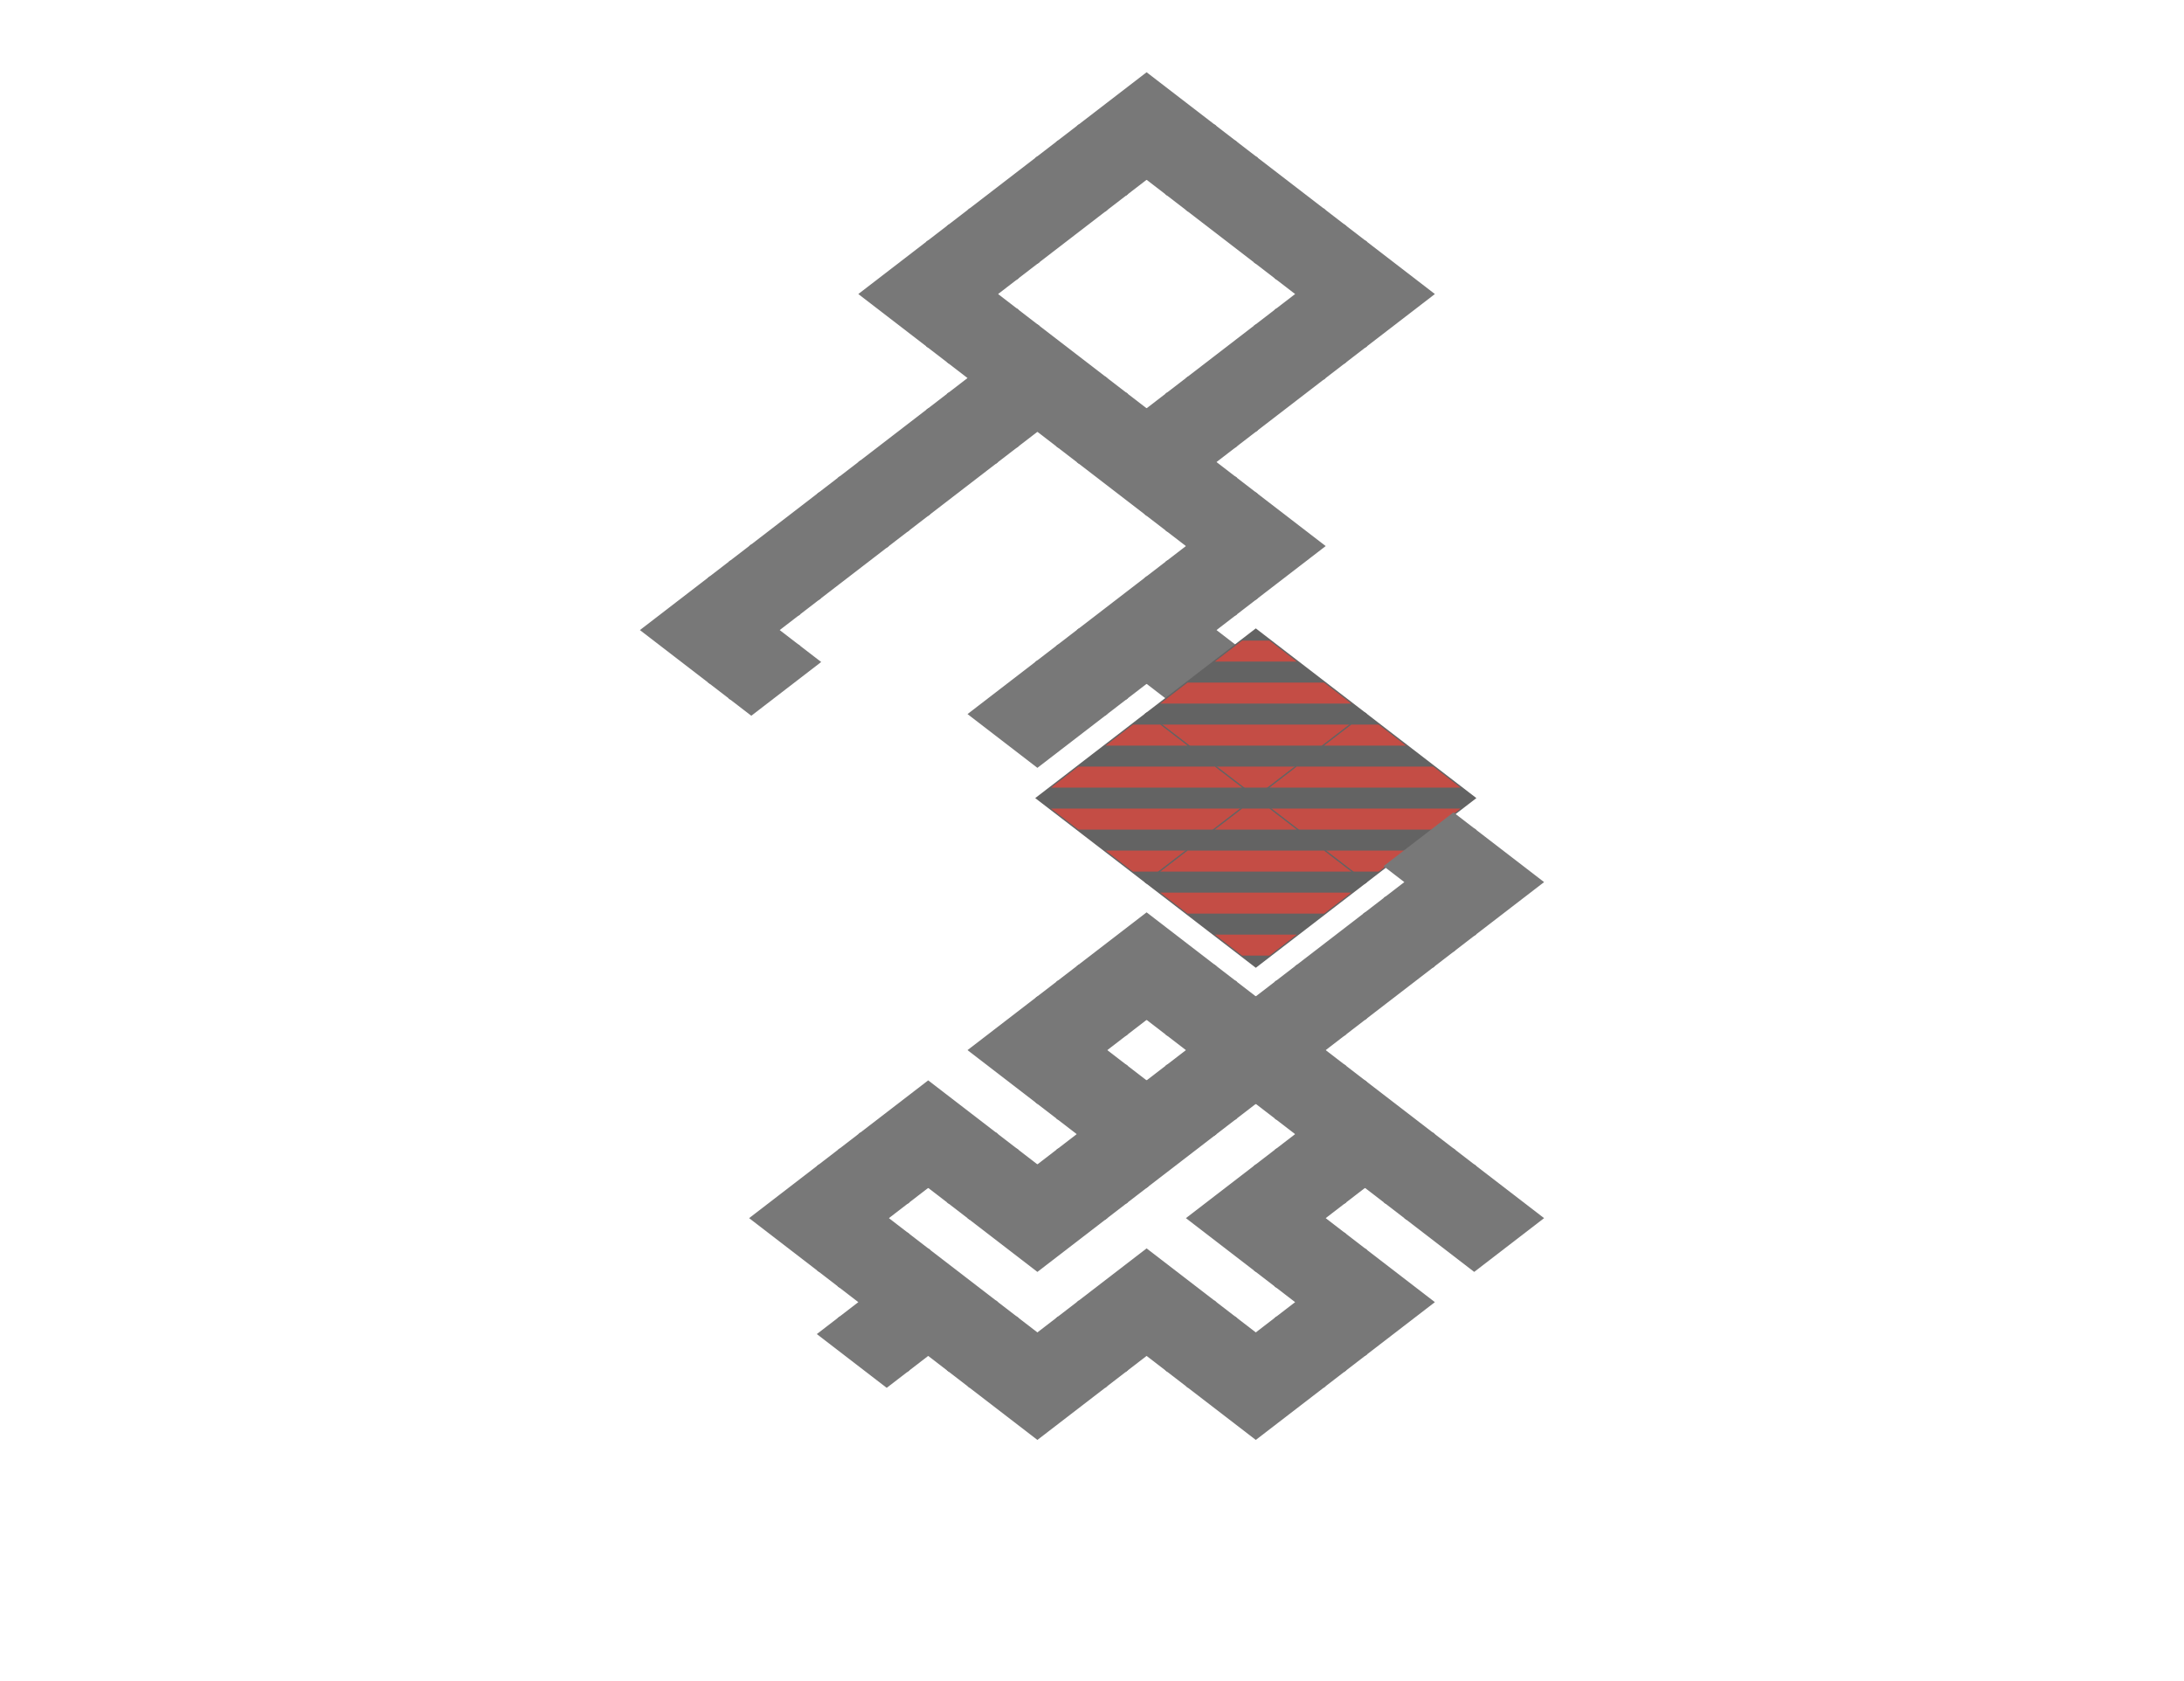
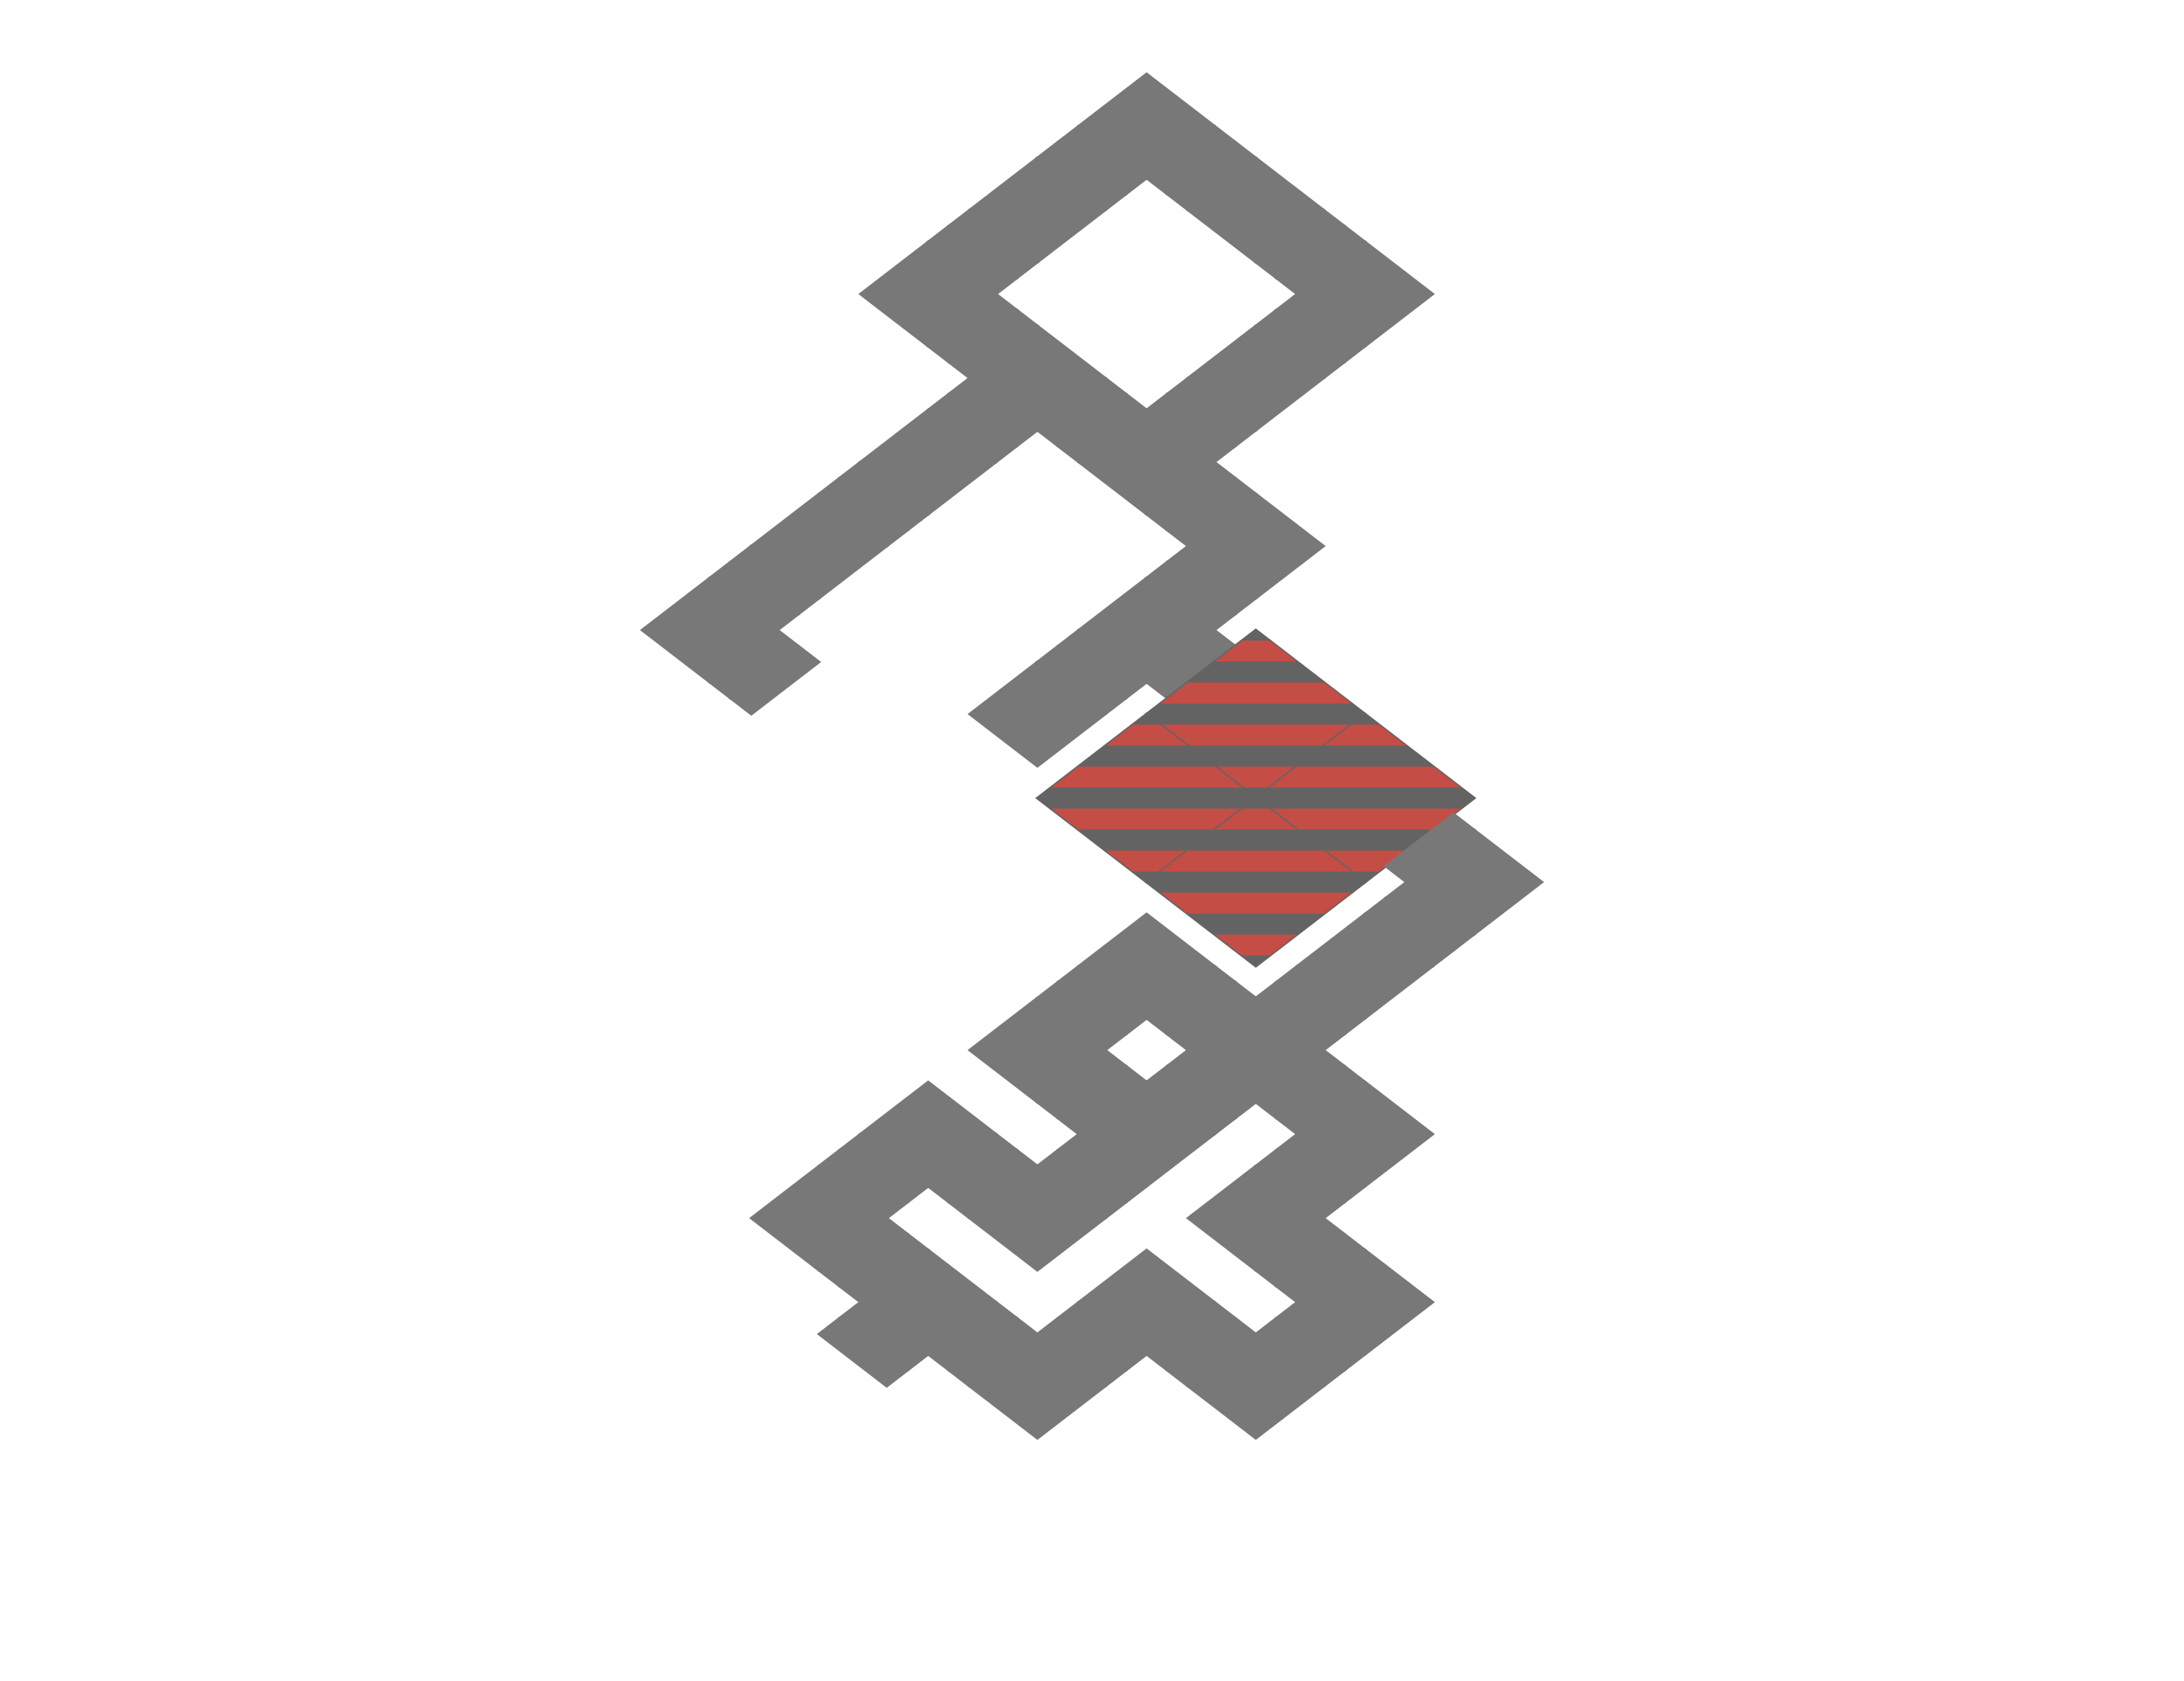
<svg xmlns="http://www.w3.org/2000/svg" width="183.444mm" height="141.111mm" viewBox="0 0 520 400" version="1.2" baseProfile="tiny">
  <defs>
</defs>
  <g fill="none" stroke="black" stroke-width="1" fill-rule="evenodd" stroke-linecap="square" stroke-linejoin="bevel">
    <g fill="none" stroke="#000000" stroke-opacity="1" stroke-width="1" stroke-linecap="square" stroke-linejoin="bevel" transform="matrix(1,0,0,1,0,0)" font-family="Sans Serif" font-size="9" font-weight="400" font-style="normal">
</g>
    <g fill="#787878" fill-opacity="1" stroke="#000000" stroke-opacity="0" stroke-width="1" stroke-linecap="square" stroke-linejoin="bevel" transform="matrix(26,20,-26,20,273,10)" font-family="Sans Serif" font-size="9" font-weight="400" font-style="normal">
      <rect x="0.18" y="0.18" width="0.64" height="0.64" />
      <rect x="0.8" y="0.18" width="0.21" height="0.64" />
      <rect x="0.18" y="0.8" width="0.64" height="0.21" />
    </g>
    <g fill="none" stroke="#000000" stroke-opacity="1" stroke-width="1" stroke-linecap="square" stroke-linejoin="bevel" transform="matrix(1,0,0,1,0,0)" font-family="Sans Serif" font-size="9" font-weight="400" font-style="normal">
</g>
    <g fill="#787878" fill-opacity="1" stroke="#000000" stroke-opacity="0" stroke-width="1" stroke-linecap="square" stroke-linejoin="bevel" transform="matrix(26,20,-26,20,299,30)" font-family="Sans Serif" font-size="9" font-weight="400" font-style="normal">
      <rect x="0.18" y="0.18" width="0.64" height="0.64" />
      <rect x="0.8" y="0.18" width="0.21" height="0.64" />
      <rect x="-0.01" y="0.18" width="0.21" height="0.64" />
    </g>
    <g fill="none" stroke="#000000" stroke-opacity="1" stroke-width="1" stroke-linecap="square" stroke-linejoin="bevel" transform="matrix(1,0,0,1,0,0)" font-family="Sans Serif" font-size="9" font-weight="400" font-style="normal">
</g>
    <g fill="#787878" fill-opacity="1" stroke="#000000" stroke-opacity="0" stroke-width="1" stroke-linecap="square" stroke-linejoin="bevel" transform="matrix(26,20,-26,20,325,50)" font-family="Sans Serif" font-size="9" font-weight="400" font-style="normal">
      <rect x="0.18" y="0.18" width="0.64" height="0.64" />
      <rect x="0.18" y="0.8" width="0.64" height="0.21" />
      <rect x="-0.01" y="0.18" width="0.21" height="0.64" />
    </g>
    <g fill="none" stroke="#000000" stroke-opacity="1" stroke-width="1" stroke-linecap="square" stroke-linejoin="bevel" transform="matrix(1,0,0,1,0,0)" font-family="Sans Serif" font-size="9" font-weight="400" font-style="normal">
</g>
    <g fill="none" stroke="#000000" stroke-opacity="1" stroke-width="1" stroke-linecap="square" stroke-linejoin="bevel" transform="matrix(1,0,0,1,0,0)" font-family="Sans Serif" font-size="9" font-weight="400" font-style="normal">
</g>
    <g fill="none" stroke="#000000" stroke-opacity="1" stroke-width="1" stroke-linecap="square" stroke-linejoin="bevel" transform="matrix(1,0,0,1,0,0)" font-family="Sans Serif" font-size="9" font-weight="400" font-style="normal">
</g>
    <g fill="none" stroke="#000000" stroke-opacity="1" stroke-width="1" stroke-linecap="square" stroke-linejoin="bevel" transform="matrix(1,0,0,1,0,0)" font-family="Sans Serif" font-size="9" font-weight="400" font-style="normal">
</g>
    <g fill="none" stroke="#000000" stroke-opacity="1" stroke-width="1" stroke-linecap="square" stroke-linejoin="bevel" transform="matrix(1,0,0,1,0,0)" font-family="Sans Serif" font-size="9" font-weight="400" font-style="normal">
</g>
    <g fill="none" stroke="#000000" stroke-opacity="1" stroke-width="1" stroke-linecap="square" stroke-linejoin="bevel" transform="matrix(1,0,0,1,0,0)" font-family="Sans Serif" font-size="9" font-weight="400" font-style="normal">
</g>
    <g fill="none" stroke="#000000" stroke-opacity="1" stroke-width="1" stroke-linecap="square" stroke-linejoin="bevel" transform="matrix(1,0,0,1,0,0)" font-family="Sans Serif" font-size="9" font-weight="400" font-style="normal">
</g>
    <g fill="#787878" fill-opacity="1" stroke="#000000" stroke-opacity="0" stroke-width="1" stroke-linecap="square" stroke-linejoin="bevel" transform="matrix(26,20,-26,20,247,30)" font-family="Sans Serif" font-size="9" font-weight="400" font-style="normal">
      <rect x="0.18" y="0.18" width="0.64" height="0.64" />
      <rect x="0.18" y="-0.01" width="0.64" height="0.21" />
      <rect x="0.18" y="0.8" width="0.64" height="0.21" />
    </g>
    <g fill="none" stroke="#000000" stroke-opacity="1" stroke-width="1" stroke-linecap="square" stroke-linejoin="bevel" transform="matrix(1,0,0,1,0,0)" font-family="Sans Serif" font-size="9" font-weight="400" font-style="normal">
</g>
    <g fill="none" stroke="#000000" stroke-opacity="1" stroke-width="1" stroke-linecap="square" stroke-linejoin="bevel" transform="matrix(1,0,0,1,0,0)" font-family="Sans Serif" font-size="9" font-weight="400" font-style="normal">
</g>
    <g fill="#787878" fill-opacity="1" stroke="#000000" stroke-opacity="0" stroke-width="1" stroke-linecap="square" stroke-linejoin="bevel" transform="matrix(26,20,-26,20,299,70)" font-family="Sans Serif" font-size="9" font-weight="400" font-style="normal">
      <rect x="0.18" y="0.18" width="0.64" height="0.64" />
      <rect x="0.18" y="-0.01" width="0.64" height="0.21" />
      <rect x="0.18" y="0.8" width="0.64" height="0.21" />
    </g>
    <g fill="none" stroke="#000000" stroke-opacity="1" stroke-width="1" stroke-linecap="square" stroke-linejoin="bevel" transform="matrix(1,0,0,1,0,0)" font-family="Sans Serif" font-size="9" font-weight="400" font-style="normal">
</g>
    <g fill="none" stroke="#000000" stroke-opacity="1" stroke-width="1" stroke-linecap="square" stroke-linejoin="bevel" transform="matrix(1,0,0,1,0,0)" font-family="Sans Serif" font-size="9" font-weight="400" font-style="normal">
</g>
    <g fill="none" stroke="#000000" stroke-opacity="1" stroke-width="1" stroke-linecap="square" stroke-linejoin="bevel" transform="matrix(1,0,0,1,0,0)" font-family="Sans Serif" font-size="9" font-weight="400" font-style="normal">
</g>
    <g fill="none" stroke="#000000" stroke-opacity="1" stroke-width="1" stroke-linecap="square" stroke-linejoin="bevel" transform="matrix(1,0,0,1,0,0)" font-family="Sans Serif" font-size="9" font-weight="400" font-style="normal">
</g>
    <g fill="none" stroke="#000000" stroke-opacity="1" stroke-width="1" stroke-linecap="square" stroke-linejoin="bevel" transform="matrix(1,0,0,1,0,0)" font-family="Sans Serif" font-size="9" font-weight="400" font-style="normal">
</g>
    <g fill="none" stroke="#000000" stroke-opacity="1" stroke-width="1" stroke-linecap="square" stroke-linejoin="bevel" transform="matrix(1,0,0,1,0,0)" font-family="Sans Serif" font-size="9" font-weight="400" font-style="normal">
</g>
    <g fill="none" stroke="#000000" stroke-opacity="1" stroke-width="1" stroke-linecap="square" stroke-linejoin="bevel" transform="matrix(1,0,0,1,0,0)" font-family="Sans Serif" font-size="9" font-weight="400" font-style="normal">
</g>
    <g fill="#787878" fill-opacity="1" stroke="#000000" stroke-opacity="0" stroke-width="1" stroke-linecap="square" stroke-linejoin="bevel" transform="matrix(26,20,-26,20,221,50)" font-family="Sans Serif" font-size="9" font-weight="400" font-style="normal">
      <rect x="0.18" y="0.18" width="0.64" height="0.64" />
      <rect x="0.18" y="-0.01" width="0.64" height="0.21" />
      <rect x="0.8" y="0.18" width="0.21" height="0.64" />
    </g>
    <g fill="none" stroke="#000000" stroke-opacity="1" stroke-width="1" stroke-linecap="square" stroke-linejoin="bevel" transform="matrix(1,0,0,1,0,0)" font-family="Sans Serif" font-size="9" font-weight="400" font-style="normal">
</g>
    <g fill="#787878" fill-opacity="1" stroke="#000000" stroke-opacity="0" stroke-width="1" stroke-linecap="square" stroke-linejoin="bevel" transform="matrix(26,20,-26,20,247,70)" font-family="Sans Serif" font-size="9" font-weight="400" font-style="normal">
      <rect x="0.18" y="0.18" width="0.64" height="0.64" />
      <rect x="0.8" y="0.18" width="0.21" height="0.64" />
      <rect x="0.18" y="0.8" width="0.64" height="0.21" />
      <rect x="-0.01" y="0.18" width="0.21" height="0.64" />
    </g>
    <g fill="none" stroke="#000000" stroke-opacity="1" stroke-width="1" stroke-linecap="square" stroke-linejoin="bevel" transform="matrix(1,0,0,1,0,0)" font-family="Sans Serif" font-size="9" font-weight="400" font-style="normal">
</g>
    <g fill="#787878" fill-opacity="1" stroke="#000000" stroke-opacity="0" stroke-width="1" stroke-linecap="square" stroke-linejoin="bevel" transform="matrix(26,20,-26,20,273,90)" font-family="Sans Serif" font-size="9" font-weight="400" font-style="normal">
      <rect x="0.18" y="0.18" width="0.64" height="0.64" />
      <rect x="0.18" y="-0.01" width="0.64" height="0.21" />
      <rect x="0.8" y="0.18" width="0.21" height="0.64" />
      <rect x="-0.01" y="0.18" width="0.21" height="0.64" />
    </g>
    <g fill="none" stroke="#000000" stroke-opacity="1" stroke-width="1" stroke-linecap="square" stroke-linejoin="bevel" transform="matrix(1,0,0,1,0,0)" font-family="Sans Serif" font-size="9" font-weight="400" font-style="normal">
</g>
    <g fill="#787878" fill-opacity="1" stroke="#000000" stroke-opacity="0" stroke-width="1" stroke-linecap="square" stroke-linejoin="bevel" transform="matrix(26,20,-26,20,299,110)" font-family="Sans Serif" font-size="9" font-weight="400" font-style="normal">
      <rect x="0.18" y="0.18" width="0.64" height="0.64" />
      <rect x="0.18" y="0.8" width="0.64" height="0.21" />
      <rect x="-0.01" y="0.18" width="0.21" height="0.64" />
    </g>
    <g fill="none" stroke="#000000" stroke-opacity="1" stroke-width="1" stroke-linecap="square" stroke-linejoin="bevel" transform="matrix(1,0,0,1,0,0)" font-family="Sans Serif" font-size="9" font-weight="400" font-style="normal">
</g>
    <g fill="none" stroke="#000000" stroke-opacity="1" stroke-width="1" stroke-linecap="square" stroke-linejoin="bevel" transform="matrix(1,0,0,1,0,0)" font-family="Sans Serif" font-size="9" font-weight="400" font-style="normal">
</g>
    <g fill="none" stroke="#000000" stroke-opacity="1" stroke-width="1" stroke-linecap="square" stroke-linejoin="bevel" transform="matrix(1,0,0,1,0,0)" font-family="Sans Serif" font-size="9" font-weight="400" font-style="normal">
</g>
    <g fill="none" stroke="#000000" stroke-opacity="1" stroke-width="1" stroke-linecap="square" stroke-linejoin="bevel" transform="matrix(1,0,0,1,0,0)" font-family="Sans Serif" font-size="9" font-weight="400" font-style="normal">
</g>
    <g fill="none" stroke="#000000" stroke-opacity="1" stroke-width="1" stroke-linecap="square" stroke-linejoin="bevel" transform="matrix(1,0,0,1,0,0)" font-family="Sans Serif" font-size="9" font-weight="400" font-style="normal">
</g>
    <g fill="none" stroke="#000000" stroke-opacity="1" stroke-width="1" stroke-linecap="square" stroke-linejoin="bevel" transform="matrix(1,0,0,1,0,0)" font-family="Sans Serif" font-size="9" font-weight="400" font-style="normal">
</g>
    <g fill="none" stroke="#000000" stroke-opacity="1" stroke-width="1" stroke-linecap="square" stroke-linejoin="bevel" transform="matrix(1,0,0,1,0,0)" font-family="Sans Serif" font-size="9" font-weight="400" font-style="normal">
</g>
    <g fill="#787878" fill-opacity="1" stroke="#000000" stroke-opacity="0" stroke-width="1" stroke-linecap="square" stroke-linejoin="bevel" transform="matrix(26,20,-26,20,221,90)" font-family="Sans Serif" font-size="9" font-weight="400" font-style="normal">
      <rect x="0.18" y="0.18" width="0.64" height="0.64" />
      <rect x="0.18" y="-0.01" width="0.64" height="0.21" />
      <rect x="0.18" y="0.8" width="0.64" height="0.21" />
    </g>
    <g fill="none" stroke="#000000" stroke-opacity="1" stroke-width="1" stroke-linecap="square" stroke-linejoin="bevel" transform="matrix(1,0,0,1,0,0)" font-family="Sans Serif" font-size="9" font-weight="400" font-style="normal">
</g>
    <g fill="none" stroke="#000000" stroke-opacity="1" stroke-width="1" stroke-linecap="square" stroke-linejoin="bevel" transform="matrix(1,0,0,1,0,0)" font-family="Sans Serif" font-size="9" font-weight="400" font-style="normal">
</g>
    <g fill="#787878" fill-opacity="1" stroke="#000000" stroke-opacity="0" stroke-width="1" stroke-linecap="square" stroke-linejoin="bevel" transform="matrix(26,20,-26,20,273,130)" font-family="Sans Serif" font-size="9" font-weight="400" font-style="normal">
      <rect x="0.18" y="0.18" width="0.64" height="0.64" />
      <rect x="0.18" y="-0.01" width="0.64" height="0.21" />
      <rect x="0.8" y="0.18" width="0.21" height="0.64" />
      <rect x="0.18" y="0.8" width="0.64" height="0.21" />
    </g>
    <g fill="none" stroke="#000000" stroke-opacity="1" stroke-width="1" stroke-linecap="square" stroke-linejoin="bevel" transform="matrix(1,0,0,1,0,0)" font-family="Sans Serif" font-size="9" font-weight="400" font-style="normal">
</g>
    <g fill="#636363" fill-opacity="1" stroke="#000000" stroke-opacity="0" stroke-width="1" stroke-linecap="square" stroke-linejoin="bevel" transform="matrix(26,20,-26,20,299,150)" font-family="Sans Serif" font-size="9" font-weight="400" font-style="normal">
      <rect x="-0.01" y="-0.01" width="1.02" height="1.02" />
    </g>
    <g fill="#f44336" fill-opacity="0.667" stroke="#000000" stroke-opacity="0" stroke-width="1" stroke-linecap="square" stroke-linejoin="bevel" transform="matrix(26,20,-26,20,299,150)" font-family="Sans Serif" font-size="9" font-weight="400" font-style="normal">
      <path vector-effect="none" fill-rule="evenodd" d="M0.125,0 L0.375,0 L0,0.375 L0,0.125 L0.125,0" />
      <path vector-effect="none" fill-rule="evenodd" d="M0.625,0 L0.875,0 L0,0.875 L0,0.625 L0.625,0" />
      <path vector-effect="none" fill-rule="evenodd" d="M0.125,1 L0.375,1 L1,0.375 L1,0.125 L0.125,1" />
      <path vector-effect="none" fill-rule="evenodd" d="M0.625,1 L0.875,1 L1,0.875 L1,0.625 L0.625,1" />
    </g>
    <g fill="none" stroke="#000000" stroke-opacity="1" stroke-width="1" stroke-linecap="square" stroke-linejoin="bevel" transform="matrix(1,0,0,1,0,0)" font-family="Sans Serif" font-size="9" font-weight="400" font-style="normal">
</g>
    <g fill="#636363" fill-opacity="1" stroke="#000000" stroke-opacity="0" stroke-width="1" stroke-linecap="square" stroke-linejoin="bevel" transform="matrix(26,20,-26,20,325,170)" font-family="Sans Serif" font-size="9" font-weight="400" font-style="normal">
      <rect x="-0.01" y="-0.01" width="1.02" height="1.02" />
    </g>
    <g fill="#f44336" fill-opacity="0.667" stroke="#000000" stroke-opacity="0" stroke-width="1" stroke-linecap="square" stroke-linejoin="bevel" transform="matrix(26,20,-26,20,325,170)" font-family="Sans Serif" font-size="9" font-weight="400" font-style="normal">
      <path vector-effect="none" fill-rule="evenodd" d="M0.125,0 L0.375,0 L0,0.375 L0,0.125 L0.125,0" />
      <path vector-effect="none" fill-rule="evenodd" d="M0.625,0 L0.875,0 L0,0.875 L0,0.625 L0.625,0" />
      <path vector-effect="none" fill-rule="evenodd" d="M0.125,1 L0.375,1 L1,0.375 L1,0.125 L0.125,1" />
      <path vector-effect="none" fill-rule="evenodd" d="M0.625,1 L0.875,1 L1,0.875 L1,0.625 L0.625,1" />
    </g>
    <g fill="none" stroke="#000000" stroke-opacity="1" stroke-width="1" stroke-linecap="square" stroke-linejoin="bevel" transform="matrix(1,0,0,1,0,0)" font-family="Sans Serif" font-size="9" font-weight="400" font-style="normal">
</g>
    <g fill="#787878" fill-opacity="1" stroke="#000000" stroke-opacity="0" stroke-width="1" stroke-linecap="square" stroke-linejoin="bevel" transform="matrix(26,20,-26,20,351,190)" font-family="Sans Serif" font-size="9" font-weight="400" font-style="normal">
      <rect x="0.18" y="0.18" width="0.64" height="0.64" />
      <rect x="0.18" y="0.8" width="0.64" height="0.21" />
      <rect x="-0.01" y="0.18" width="0.21" height="0.64" />
    </g>
    <g fill="none" stroke="#000000" stroke-opacity="1" stroke-width="1" stroke-linecap="square" stroke-linejoin="bevel" transform="matrix(1,0,0,1,0,0)" font-family="Sans Serif" font-size="9" font-weight="400" font-style="normal">
</g>
    <g fill="none" stroke="#000000" stroke-opacity="1" stroke-width="1" stroke-linecap="square" stroke-linejoin="bevel" transform="matrix(1,0,0,1,0,0)" font-family="Sans Serif" font-size="9" font-weight="400" font-style="normal">
</g>
    <g fill="none" stroke="#000000" stroke-opacity="1" stroke-width="1" stroke-linecap="square" stroke-linejoin="bevel" transform="matrix(1,0,0,1,0,0)" font-family="Sans Serif" font-size="9" font-weight="400" font-style="normal">
</g>
    <g fill="none" stroke="#000000" stroke-opacity="1" stroke-width="1" stroke-linecap="square" stroke-linejoin="bevel" transform="matrix(1,0,0,1,0,0)" font-family="Sans Serif" font-size="9" font-weight="400" font-style="normal">
</g>
    <g fill="#787878" fill-opacity="1" stroke="#000000" stroke-opacity="0" stroke-width="1" stroke-linecap="square" stroke-linejoin="bevel" transform="matrix(26,20,-26,20,195,110)" font-family="Sans Serif" font-size="9" font-weight="400" font-style="normal">
      <rect x="0.18" y="0.18" width="0.64" height="0.64" />
      <rect x="0.18" y="-0.01" width="0.64" height="0.21" />
      <rect x="0.18" y="0.8" width="0.64" height="0.21" />
    </g>
    <g fill="none" stroke="#000000" stroke-opacity="1" stroke-width="1" stroke-linecap="square" stroke-linejoin="bevel" transform="matrix(1,0,0,1,0,0)" font-family="Sans Serif" font-size="9" font-weight="400" font-style="normal">
</g>
    <g fill="none" stroke="#000000" stroke-opacity="1" stroke-width="1" stroke-linecap="square" stroke-linejoin="bevel" transform="matrix(1,0,0,1,0,0)" font-family="Sans Serif" font-size="9" font-weight="400" font-style="normal">
</g>
    <g fill="#787878" fill-opacity="1" stroke="#000000" stroke-opacity="0" stroke-width="1" stroke-linecap="square" stroke-linejoin="bevel" transform="matrix(26,20,-26,20,247,150)" font-family="Sans Serif" font-size="9" font-weight="400" font-style="normal">
      <rect x="0.18" y="0.18" width="0.64" height="0.64" />
      <rect x="0.18" y="-0.01" width="0.64" height="0.21" />
    </g>
    <g fill="none" stroke="#000000" stroke-opacity="1" stroke-width="1" stroke-linecap="square" stroke-linejoin="bevel" transform="matrix(1,0,0,1,0,0)" font-family="Sans Serif" font-size="9" font-weight="400" font-style="normal">
</g>
    <g fill="#636363" fill-opacity="1" stroke="#000000" stroke-opacity="0" stroke-width="1" stroke-linecap="square" stroke-linejoin="bevel" transform="matrix(26,20,-26,20,273,170)" font-family="Sans Serif" font-size="9" font-weight="400" font-style="normal">
      <rect x="-0.01" y="-0.01" width="1.02" height="1.02" />
    </g>
    <g fill="#f44336" fill-opacity="0.667" stroke="#000000" stroke-opacity="0" stroke-width="1" stroke-linecap="square" stroke-linejoin="bevel" transform="matrix(26,20,-26,20,273,170)" font-family="Sans Serif" font-size="9" font-weight="400" font-style="normal">
      <path vector-effect="none" fill-rule="evenodd" d="M0.125,0 L0.375,0 L0,0.375 L0,0.125 L0.125,0" />
      <path vector-effect="none" fill-rule="evenodd" d="M0.625,0 L0.875,0 L0,0.875 L0,0.625 L0.625,0" />
      <path vector-effect="none" fill-rule="evenodd" d="M0.125,1 L0.375,1 L1,0.375 L1,0.125 L0.125,1" />
      <path vector-effect="none" fill-rule="evenodd" d="M0.625,1 L0.875,1 L1,0.875 L1,0.625 L0.625,1" />
    </g>
    <g fill="none" stroke="#000000" stroke-opacity="1" stroke-width="1" stroke-linecap="square" stroke-linejoin="bevel" transform="matrix(1,0,0,1,0,0)" font-family="Sans Serif" font-size="9" font-weight="400" font-style="normal">
</g>
    <g fill="#636363" fill-opacity="1" stroke="#000000" stroke-opacity="0" stroke-width="1" stroke-linecap="square" stroke-linejoin="bevel" transform="matrix(26,20,-26,20,299,190)" font-family="Sans Serif" font-size="9" font-weight="400" font-style="normal">
      <rect x="-0.01" y="-0.01" width="1.02" height="1.02" />
    </g>
    <g fill="#f44336" fill-opacity="0.667" stroke="#000000" stroke-opacity="0" stroke-width="1" stroke-linecap="square" stroke-linejoin="bevel" transform="matrix(26,20,-26,20,299,190)" font-family="Sans Serif" font-size="9" font-weight="400" font-style="normal">
      <path vector-effect="none" fill-rule="evenodd" d="M0.125,0 L0.375,0 L0,0.375 L0,0.125 L0.125,0" />
      <path vector-effect="none" fill-rule="evenodd" d="M0.625,0 L0.875,0 L0,0.875 L0,0.625 L0.625,0" />
      <path vector-effect="none" fill-rule="evenodd" d="M0.125,1 L0.375,1 L1,0.375 L1,0.125 L0.125,1" />
      <path vector-effect="none" fill-rule="evenodd" d="M0.625,1 L0.875,1 L1,0.875 L1,0.625 L0.625,1" />
    </g>
    <g fill="none" stroke="#000000" stroke-opacity="1" stroke-width="1" stroke-linecap="square" stroke-linejoin="bevel" transform="matrix(1,0,0,1,0,0)" font-family="Sans Serif" font-size="9" font-weight="400" font-style="normal">
</g>
    <g fill="#787878" fill-opacity="1" stroke="#000000" stroke-opacity="0" stroke-width="1" stroke-linecap="square" stroke-linejoin="bevel" transform="matrix(26,20,-26,20,325,210)" font-family="Sans Serif" font-size="9" font-weight="400" font-style="normal">
      <rect x="0.18" y="0.18" width="0.64" height="0.64" />
      <rect x="0.18" y="-0.01" width="0.64" height="0.21" />
      <rect x="0.18" y="0.8" width="0.64" height="0.21" />
    </g>
    <g fill="none" stroke="#000000" stroke-opacity="1" stroke-width="1" stroke-linecap="square" stroke-linejoin="bevel" transform="matrix(1,0,0,1,0,0)" font-family="Sans Serif" font-size="9" font-weight="400" font-style="normal">
</g>
    <g fill="none" stroke="#000000" stroke-opacity="1" stroke-width="1" stroke-linecap="square" stroke-linejoin="bevel" transform="matrix(1,0,0,1,0,0)" font-family="Sans Serif" font-size="9" font-weight="400" font-style="normal">
</g>
    <g fill="none" stroke="#000000" stroke-opacity="1" stroke-width="1" stroke-linecap="square" stroke-linejoin="bevel" transform="matrix(1,0,0,1,0,0)" font-family="Sans Serif" font-size="9" font-weight="400" font-style="normal">
</g>
    <g fill="none" stroke="#000000" stroke-opacity="1" stroke-width="1" stroke-linecap="square" stroke-linejoin="bevel" transform="matrix(1,0,0,1,0,0)" font-family="Sans Serif" font-size="9" font-weight="400" font-style="normal">
</g>
    <g fill="#787878" fill-opacity="1" stroke="#000000" stroke-opacity="0" stroke-width="1" stroke-linecap="square" stroke-linejoin="bevel" transform="matrix(26,20,-26,20,169,130)" font-family="Sans Serif" font-size="9" font-weight="400" font-style="normal">
      <rect x="0.18" y="0.18" width="0.64" height="0.64" />
      <rect x="0.18" y="-0.01" width="0.64" height="0.21" />
      <rect x="0.8" y="0.18" width="0.21" height="0.64" />
    </g>
    <g fill="none" stroke="#000000" stroke-opacity="1" stroke-width="1" stroke-linecap="square" stroke-linejoin="bevel" transform="matrix(1,0,0,1,0,0)" font-family="Sans Serif" font-size="9" font-weight="400" font-style="normal">
</g>
    <g fill="#787878" fill-opacity="1" stroke="#000000" stroke-opacity="0" stroke-width="1" stroke-linecap="square" stroke-linejoin="bevel" transform="matrix(26,20,-26,20,195,150)" font-family="Sans Serif" font-size="9" font-weight="400" font-style="normal">
      <rect x="-0.01" y="0.18" width="0.21" height="0.64" />
    </g>
    <g fill="none" stroke="#000000" stroke-opacity="1" stroke-width="1" stroke-linecap="square" stroke-linejoin="bevel" transform="matrix(1,0,0,1,0,0)" font-family="Sans Serif" font-size="9" font-weight="400" font-style="normal">
</g>
    <g fill="none" stroke="#000000" stroke-opacity="1" stroke-width="1" stroke-linecap="square" stroke-linejoin="bevel" transform="matrix(1,0,0,1,0,0)" font-family="Sans Serif" font-size="9" font-weight="400" font-style="normal">
</g>
    <g fill="none" stroke="#000000" stroke-opacity="1" stroke-width="1" stroke-linecap="square" stroke-linejoin="bevel" transform="matrix(1,0,0,1,0,0)" font-family="Sans Serif" font-size="9" font-weight="400" font-style="normal">
</g>
    <g fill="#787878" fill-opacity="1" stroke="#000000" stroke-opacity="0" stroke-width="1" stroke-linecap="square" stroke-linejoin="bevel" transform="matrix(26,20,-26,20,273,210)" font-family="Sans Serif" font-size="9" font-weight="400" font-style="normal">
      <rect x="0.18" y="0.18" width="0.64" height="0.64" />
      <rect x="0.8" y="0.18" width="0.21" height="0.64" />
      <rect x="0.18" y="0.8" width="0.64" height="0.21" />
    </g>
    <g fill="none" stroke="#000000" stroke-opacity="1" stroke-width="1" stroke-linecap="square" stroke-linejoin="bevel" transform="matrix(1,0,0,1,0,0)" font-family="Sans Serif" font-size="9" font-weight="400" font-style="normal">
</g>
    <g fill="#787878" fill-opacity="1" stroke="#000000" stroke-opacity="0" stroke-width="1" stroke-linecap="square" stroke-linejoin="bevel" transform="matrix(26,20,-26,20,299,230)" font-family="Sans Serif" font-size="9" font-weight="400" font-style="normal">
      <rect x="0.18" y="0.18" width="0.64" height="0.64" />
      <rect x="0.18" y="-0.01" width="0.64" height="0.21" />
      <rect x="0.8" y="0.18" width="0.21" height="0.64" />
      <rect x="0.18" y="0.8" width="0.64" height="0.21" />
      <rect x="-0.01" y="0.18" width="0.21" height="0.64" />
    </g>
    <g fill="none" stroke="#000000" stroke-opacity="1" stroke-width="1" stroke-linecap="square" stroke-linejoin="bevel" transform="matrix(1,0,0,1,0,0)" font-family="Sans Serif" font-size="9" font-weight="400" font-style="normal">
</g>
    <g fill="#787878" fill-opacity="1" stroke="#000000" stroke-opacity="0" stroke-width="1" stroke-linecap="square" stroke-linejoin="bevel" transform="matrix(26,20,-26,20,325,250)" font-family="Sans Serif" font-size="9" font-weight="400" font-style="normal">
      <rect x="0.18" y="0.18" width="0.64" height="0.64" />
-       <rect x="0.8" y="0.18" width="0.21" height="0.64" />
-       <rect x="0.18" y="0.8" width="0.64" height="0.21" />
-       <rect x="-0.01" y="0.18" width="0.21" height="0.64" />
-     </g>
-     <g fill="none" stroke="#000000" stroke-opacity="1" stroke-width="1" stroke-linecap="square" stroke-linejoin="bevel" transform="matrix(1,0,0,1,0,0)" font-family="Sans Serif" font-size="9" font-weight="400" font-style="normal">
- </g>
-     <g fill="#787878" fill-opacity="1" stroke="#000000" stroke-opacity="0" stroke-width="1" stroke-linecap="square" stroke-linejoin="bevel" transform="matrix(26,20,-26,20,351,270)" font-family="Sans Serif" font-size="9" font-weight="400" font-style="normal">
-       <rect x="0.18" y="0.18" width="0.64" height="0.64" />
-       <rect x="-0.01" y="0.18" width="0.21" height="0.64" />
-     </g>
+       <rect x="0.18" y="0.8" width="0.64" height="0.21" />
+       <rect x="-0.01" y="0.18" width="0.21" height="0.64" />
+     </g>
+     <g fill="none" stroke="#000000" stroke-opacity="1" stroke-width="1" stroke-linecap="square" stroke-linejoin="bevel" transform="matrix(1,0,0,1,0,0)" font-family="Sans Serif" font-size="9" font-weight="400" font-style="normal">
+ </g>
    <g fill="none" stroke="#000000" stroke-opacity="1" stroke-width="1" stroke-linecap="square" stroke-linejoin="bevel" transform="matrix(1,0,0,1,0,0)" font-family="Sans Serif" font-size="9" font-weight="400" font-style="normal">
</g>
    <g fill="none" stroke="#000000" stroke-opacity="1" stroke-width="1" stroke-linecap="square" stroke-linejoin="bevel" transform="matrix(1,0,0,1,0,0)" font-family="Sans Serif" font-size="9" font-weight="400" font-style="normal">
</g>
    <g fill="none" stroke="#000000" stroke-opacity="1" stroke-width="1" stroke-linecap="square" stroke-linejoin="bevel" transform="matrix(1,0,0,1,0,0)" font-family="Sans Serif" font-size="9" font-weight="400" font-style="normal">
</g>
    <g fill="none" stroke="#000000" stroke-opacity="1" stroke-width="1" stroke-linecap="square" stroke-linejoin="bevel" transform="matrix(1,0,0,1,0,0)" font-family="Sans Serif" font-size="9" font-weight="400" font-style="normal">
</g>
    <g fill="none" stroke="#000000" stroke-opacity="1" stroke-width="1" stroke-linecap="square" stroke-linejoin="bevel" transform="matrix(1,0,0,1,0,0)" font-family="Sans Serif" font-size="9" font-weight="400" font-style="normal">
</g>
    <g fill="none" stroke="#000000" stroke-opacity="1" stroke-width="1" stroke-linecap="square" stroke-linejoin="bevel" transform="matrix(1,0,0,1,0,0)" font-family="Sans Serif" font-size="9" font-weight="400" font-style="normal">
</g>
    <g fill="#787878" fill-opacity="1" stroke="#000000" stroke-opacity="0" stroke-width="1" stroke-linecap="square" stroke-linejoin="bevel" transform="matrix(26,20,-26,20,247,230)" font-family="Sans Serif" font-size="9" font-weight="400" font-style="normal">
      <rect x="0.18" y="0.18" width="0.64" height="0.64" />
      <rect x="0.18" y="-0.01" width="0.64" height="0.21" />
      <rect x="0.8" y="0.18" width="0.21" height="0.64" />
    </g>
    <g fill="none" stroke="#000000" stroke-opacity="1" stroke-width="1" stroke-linecap="square" stroke-linejoin="bevel" transform="matrix(1,0,0,1,0,0)" font-family="Sans Serif" font-size="9" font-weight="400" font-style="normal">
</g>
    <g fill="#787878" fill-opacity="1" stroke="#000000" stroke-opacity="0" stroke-width="1" stroke-linecap="square" stroke-linejoin="bevel" transform="matrix(26,20,-26,20,273,250)" font-family="Sans Serif" font-size="9" font-weight="400" font-style="normal">
      <rect x="0.18" y="0.18" width="0.64" height="0.64" />
      <rect x="0.18" y="-0.01" width="0.64" height="0.21" />
      <rect x="0.18" y="0.8" width="0.64" height="0.21" />
      <rect x="-0.01" y="0.18" width="0.21" height="0.64" />
    </g>
    <g fill="none" stroke="#000000" stroke-opacity="1" stroke-width="1" stroke-linecap="square" stroke-linejoin="bevel" transform="matrix(1,0,0,1,0,0)" font-family="Sans Serif" font-size="9" font-weight="400" font-style="normal">
</g>
    <g fill="#787878" fill-opacity="1" stroke="#000000" stroke-opacity="0" stroke-width="1" stroke-linecap="square" stroke-linejoin="bevel" transform="matrix(26,20,-26,20,299,270)" font-family="Sans Serif" font-size="9" font-weight="400" font-style="normal">
      <rect x="0.18" y="0.18" width="0.64" height="0.64" />
      <rect x="0.18" y="-0.01" width="0.64" height="0.21" />
      <rect x="0.8" y="0.18" width="0.21" height="0.64" />
    </g>
    <g fill="none" stroke="#000000" stroke-opacity="1" stroke-width="1" stroke-linecap="square" stroke-linejoin="bevel" transform="matrix(1,0,0,1,0,0)" font-family="Sans Serif" font-size="9" font-weight="400" font-style="normal">
</g>
    <g fill="#787878" fill-opacity="1" stroke="#000000" stroke-opacity="0" stroke-width="1" stroke-linecap="square" stroke-linejoin="bevel" transform="matrix(26,20,-26,20,325,290)" font-family="Sans Serif" font-size="9" font-weight="400" font-style="normal">
      <rect x="0.18" y="0.18" width="0.64" height="0.64" />
      <rect x="0.18" y="0.8" width="0.64" height="0.21" />
      <rect x="-0.01" y="0.18" width="0.21" height="0.64" />
    </g>
    <g fill="none" stroke="#000000" stroke-opacity="1" stroke-width="1" stroke-linecap="square" stroke-linejoin="bevel" transform="matrix(1,0,0,1,0,0)" font-family="Sans Serif" font-size="9" font-weight="400" font-style="normal">
</g>
    <g fill="none" stroke="#000000" stroke-opacity="1" stroke-width="1" stroke-linecap="square" stroke-linejoin="bevel" transform="matrix(1,0,0,1,0,0)" font-family="Sans Serif" font-size="9" font-weight="400" font-style="normal">
</g>
    <g fill="none" stroke="#000000" stroke-opacity="1" stroke-width="1" stroke-linecap="square" stroke-linejoin="bevel" transform="matrix(1,0,0,1,0,0)" font-family="Sans Serif" font-size="9" font-weight="400" font-style="normal">
</g>
    <g fill="none" stroke="#000000" stroke-opacity="1" stroke-width="1" stroke-linecap="square" stroke-linejoin="bevel" transform="matrix(1,0,0,1,0,0)" font-family="Sans Serif" font-size="9" font-weight="400" font-style="normal">
</g>
    <g fill="none" stroke="#000000" stroke-opacity="1" stroke-width="1" stroke-linecap="square" stroke-linejoin="bevel" transform="matrix(1,0,0,1,0,0)" font-family="Sans Serif" font-size="9" font-weight="400" font-style="normal">
</g>
    <g fill="none" stroke="#000000" stroke-opacity="1" stroke-width="1" stroke-linecap="square" stroke-linejoin="bevel" transform="matrix(1,0,0,1,0,0)" font-family="Sans Serif" font-size="9" font-weight="400" font-style="normal">
</g>
    <g fill="#787878" fill-opacity="1" stroke="#000000" stroke-opacity="0" stroke-width="1" stroke-linecap="square" stroke-linejoin="bevel" transform="matrix(26,20,-26,20,221,250)" font-family="Sans Serif" font-size="9" font-weight="400" font-style="normal">
      <rect x="0.18" y="0.18" width="0.64" height="0.64" />
      <rect x="0.8" y="0.18" width="0.21" height="0.64" />
      <rect x="0.18" y="0.8" width="0.64" height="0.21" />
    </g>
    <g fill="none" stroke="#000000" stroke-opacity="1" stroke-width="1" stroke-linecap="square" stroke-linejoin="bevel" transform="matrix(1,0,0,1,0,0)" font-family="Sans Serif" font-size="9" font-weight="400" font-style="normal">
</g>
    <g fill="#787878" fill-opacity="1" stroke="#000000" stroke-opacity="0" stroke-width="1" stroke-linecap="square" stroke-linejoin="bevel" transform="matrix(26,20,-26,20,247,270)" font-family="Sans Serif" font-size="9" font-weight="400" font-style="normal">
      <rect x="0.18" y="0.18" width="0.64" height="0.64" />
      <rect x="0.18" y="-0.01" width="0.64" height="0.21" />
      <rect x="-0.01" y="0.18" width="0.21" height="0.64" />
    </g>
    <g fill="none" stroke="#000000" stroke-opacity="1" stroke-width="1" stroke-linecap="square" stroke-linejoin="bevel" transform="matrix(1,0,0,1,0,0)" font-family="Sans Serif" font-size="9" font-weight="400" font-style="normal">
</g>
    <g fill="#787878" fill-opacity="1" stroke="#000000" stroke-opacity="0" stroke-width="1" stroke-linecap="square" stroke-linejoin="bevel" transform="matrix(26,20,-26,20,273,290)" font-family="Sans Serif" font-size="9" font-weight="400" font-style="normal">
      <rect x="0.18" y="0.18" width="0.64" height="0.64" />
      <rect x="0.8" y="0.18" width="0.21" height="0.64" />
      <rect x="0.18" y="0.8" width="0.64" height="0.21" />
    </g>
    <g fill="none" stroke="#000000" stroke-opacity="1" stroke-width="1" stroke-linecap="square" stroke-linejoin="bevel" transform="matrix(1,0,0,1,0,0)" font-family="Sans Serif" font-size="9" font-weight="400" font-style="normal">
</g>
    <g fill="#787878" fill-opacity="1" stroke="#000000" stroke-opacity="0" stroke-width="1" stroke-linecap="square" stroke-linejoin="bevel" transform="matrix(26,20,-26,20,299,310)" font-family="Sans Serif" font-size="9" font-weight="400" font-style="normal">
      <rect x="0.18" y="0.18" width="0.64" height="0.64" />
      <rect x="0.18" y="-0.01" width="0.64" height="0.21" />
      <rect x="-0.01" y="0.18" width="0.21" height="0.64" />
    </g>
    <g fill="none" stroke="#000000" stroke-opacity="1" stroke-width="1" stroke-linecap="square" stroke-linejoin="bevel" transform="matrix(1,0,0,1,0,0)" font-family="Sans Serif" font-size="9" font-weight="400" font-style="normal">
</g>
    <g fill="none" stroke="#000000" stroke-opacity="1" stroke-width="1" stroke-linecap="square" stroke-linejoin="bevel" transform="matrix(1,0,0,1,0,0)" font-family="Sans Serif" font-size="9" font-weight="400" font-style="normal">
</g>
    <g fill="none" stroke="#000000" stroke-opacity="1" stroke-width="1" stroke-linecap="square" stroke-linejoin="bevel" transform="matrix(1,0,0,1,0,0)" font-family="Sans Serif" font-size="9" font-weight="400" font-style="normal">
</g>
    <g fill="none" stroke="#000000" stroke-opacity="1" stroke-width="1" stroke-linecap="square" stroke-linejoin="bevel" transform="matrix(1,0,0,1,0,0)" font-family="Sans Serif" font-size="9" font-weight="400" font-style="normal">
</g>
    <g fill="none" stroke="#000000" stroke-opacity="1" stroke-width="1" stroke-linecap="square" stroke-linejoin="bevel" transform="matrix(1,0,0,1,0,0)" font-family="Sans Serif" font-size="9" font-weight="400" font-style="normal">
</g>
    <g fill="none" stroke="#000000" stroke-opacity="1" stroke-width="1" stroke-linecap="square" stroke-linejoin="bevel" transform="matrix(1,0,0,1,0,0)" font-family="Sans Serif" font-size="9" font-weight="400" font-style="normal">
</g>
    <g fill="#787878" fill-opacity="1" stroke="#000000" stroke-opacity="0" stroke-width="1" stroke-linecap="square" stroke-linejoin="bevel" transform="matrix(26,20,-26,20,195,270)" font-family="Sans Serif" font-size="9" font-weight="400" font-style="normal">
      <rect x="0.18" y="0.18" width="0.64" height="0.64" />
      <rect x="0.18" y="-0.01" width="0.64" height="0.21" />
      <rect x="0.8" y="0.18" width="0.21" height="0.64" />
    </g>
    <g fill="none" stroke="#000000" stroke-opacity="1" stroke-width="1" stroke-linecap="square" stroke-linejoin="bevel" transform="matrix(1,0,0,1,0,0)" font-family="Sans Serif" font-size="9" font-weight="400" font-style="normal">
</g>
    <g fill="#787878" fill-opacity="1" stroke="#000000" stroke-opacity="0" stroke-width="1" stroke-linecap="square" stroke-linejoin="bevel" transform="matrix(26,20,-26,20,221,290)" font-family="Sans Serif" font-size="9" font-weight="400" font-style="normal">
      <rect x="0.18" y="0.18" width="0.64" height="0.64" />
      <rect x="0.8" y="0.18" width="0.21" height="0.64" />
      <rect x="0.18" y="0.8" width="0.64" height="0.21" />
      <rect x="-0.01" y="0.18" width="0.21" height="0.64" />
    </g>
    <g fill="none" stroke="#000000" stroke-opacity="1" stroke-width="1" stroke-linecap="square" stroke-linejoin="bevel" transform="matrix(1,0,0,1,0,0)" font-family="Sans Serif" font-size="9" font-weight="400" font-style="normal">
</g>
    <g fill="#787878" fill-opacity="1" stroke="#000000" stroke-opacity="0" stroke-width="1" stroke-linecap="square" stroke-linejoin="bevel" transform="matrix(26,20,-26,20,247,310)" font-family="Sans Serif" font-size="9" font-weight="400" font-style="normal">
      <rect x="0.18" y="0.18" width="0.64" height="0.64" />
      <rect x="0.18" y="-0.01" width="0.64" height="0.21" />
      <rect x="-0.01" y="0.18" width="0.21" height="0.64" />
    </g>
    <g fill="none" stroke="#000000" stroke-opacity="1" stroke-width="1" stroke-linecap="square" stroke-linejoin="bevel" transform="matrix(1,0,0,1,0,0)" font-family="Sans Serif" font-size="9" font-weight="400" font-style="normal">
</g>
    <g fill="none" stroke="#000000" stroke-opacity="1" stroke-width="1" stroke-linecap="square" stroke-linejoin="bevel" transform="matrix(1,0,0,1,0,0)" font-family="Sans Serif" font-size="9" font-weight="400" font-style="normal">
</g>
    <g fill="none" stroke="#000000" stroke-opacity="1" stroke-width="1" stroke-linecap="square" stroke-linejoin="bevel" transform="matrix(1,0,0,1,0,0)" font-family="Sans Serif" font-size="9" font-weight="400" font-style="normal">
</g>
    <g fill="none" stroke="#000000" stroke-opacity="1" stroke-width="1" stroke-linecap="square" stroke-linejoin="bevel" transform="matrix(1,0,0,1,0,0)" font-family="Sans Serif" font-size="9" font-weight="400" font-style="normal">
</g>
    <g fill="none" stroke="#000000" stroke-opacity="1" stroke-width="1" stroke-linecap="square" stroke-linejoin="bevel" transform="matrix(1,0,0,1,0,0)" font-family="Sans Serif" font-size="9" font-weight="400" font-style="normal">
</g>
    <g fill="none" stroke="#000000" stroke-opacity="1" stroke-width="1" stroke-linecap="square" stroke-linejoin="bevel" transform="matrix(1,0,0,1,0,0)" font-family="Sans Serif" font-size="9" font-weight="400" font-style="normal">
</g>
    <g fill="none" stroke="#000000" stroke-opacity="1" stroke-width="1" stroke-linecap="square" stroke-linejoin="bevel" transform="matrix(1,0,0,1,0,0)" font-family="Sans Serif" font-size="9" font-weight="400" font-style="normal">
</g>
    <g fill="none" stroke="#000000" stroke-opacity="1" stroke-width="1" stroke-linecap="square" stroke-linejoin="bevel" transform="matrix(1,0,0,1,0,0)" font-family="Sans Serif" font-size="9" font-weight="400" font-style="normal">
</g>
    <g fill="#787878" fill-opacity="1" stroke="#000000" stroke-opacity="0" stroke-width="1" stroke-linecap="square" stroke-linejoin="bevel" transform="matrix(26,20,-26,20,195,310)" font-family="Sans Serif" font-size="9" font-weight="400" font-style="normal">
      <rect x="0.18" y="-0.01" width="0.64" height="0.21" />
    </g>
    <g fill="none" stroke="#000000" stroke-opacity="1" stroke-width="1" stroke-linecap="square" stroke-linejoin="bevel" transform="matrix(1,0,0,1,0,0)" font-family="Sans Serif" font-size="9" font-weight="400" font-style="normal">
</g>
    <g fill="none" stroke="#000000" stroke-opacity="1" stroke-width="1" stroke-linecap="square" stroke-linejoin="bevel" transform="matrix(1,0,0,1,0,0)" font-family="Sans Serif" font-size="9" font-weight="400" font-style="normal">
</g>
    <g fill="none" stroke="#000000" stroke-opacity="1" stroke-width="1" stroke-linecap="square" stroke-linejoin="bevel" transform="matrix(1,0,0,1,0,0)" font-family="Sans Serif" font-size="9" font-weight="400" font-style="normal">
</g>
  </g>
</svg>
